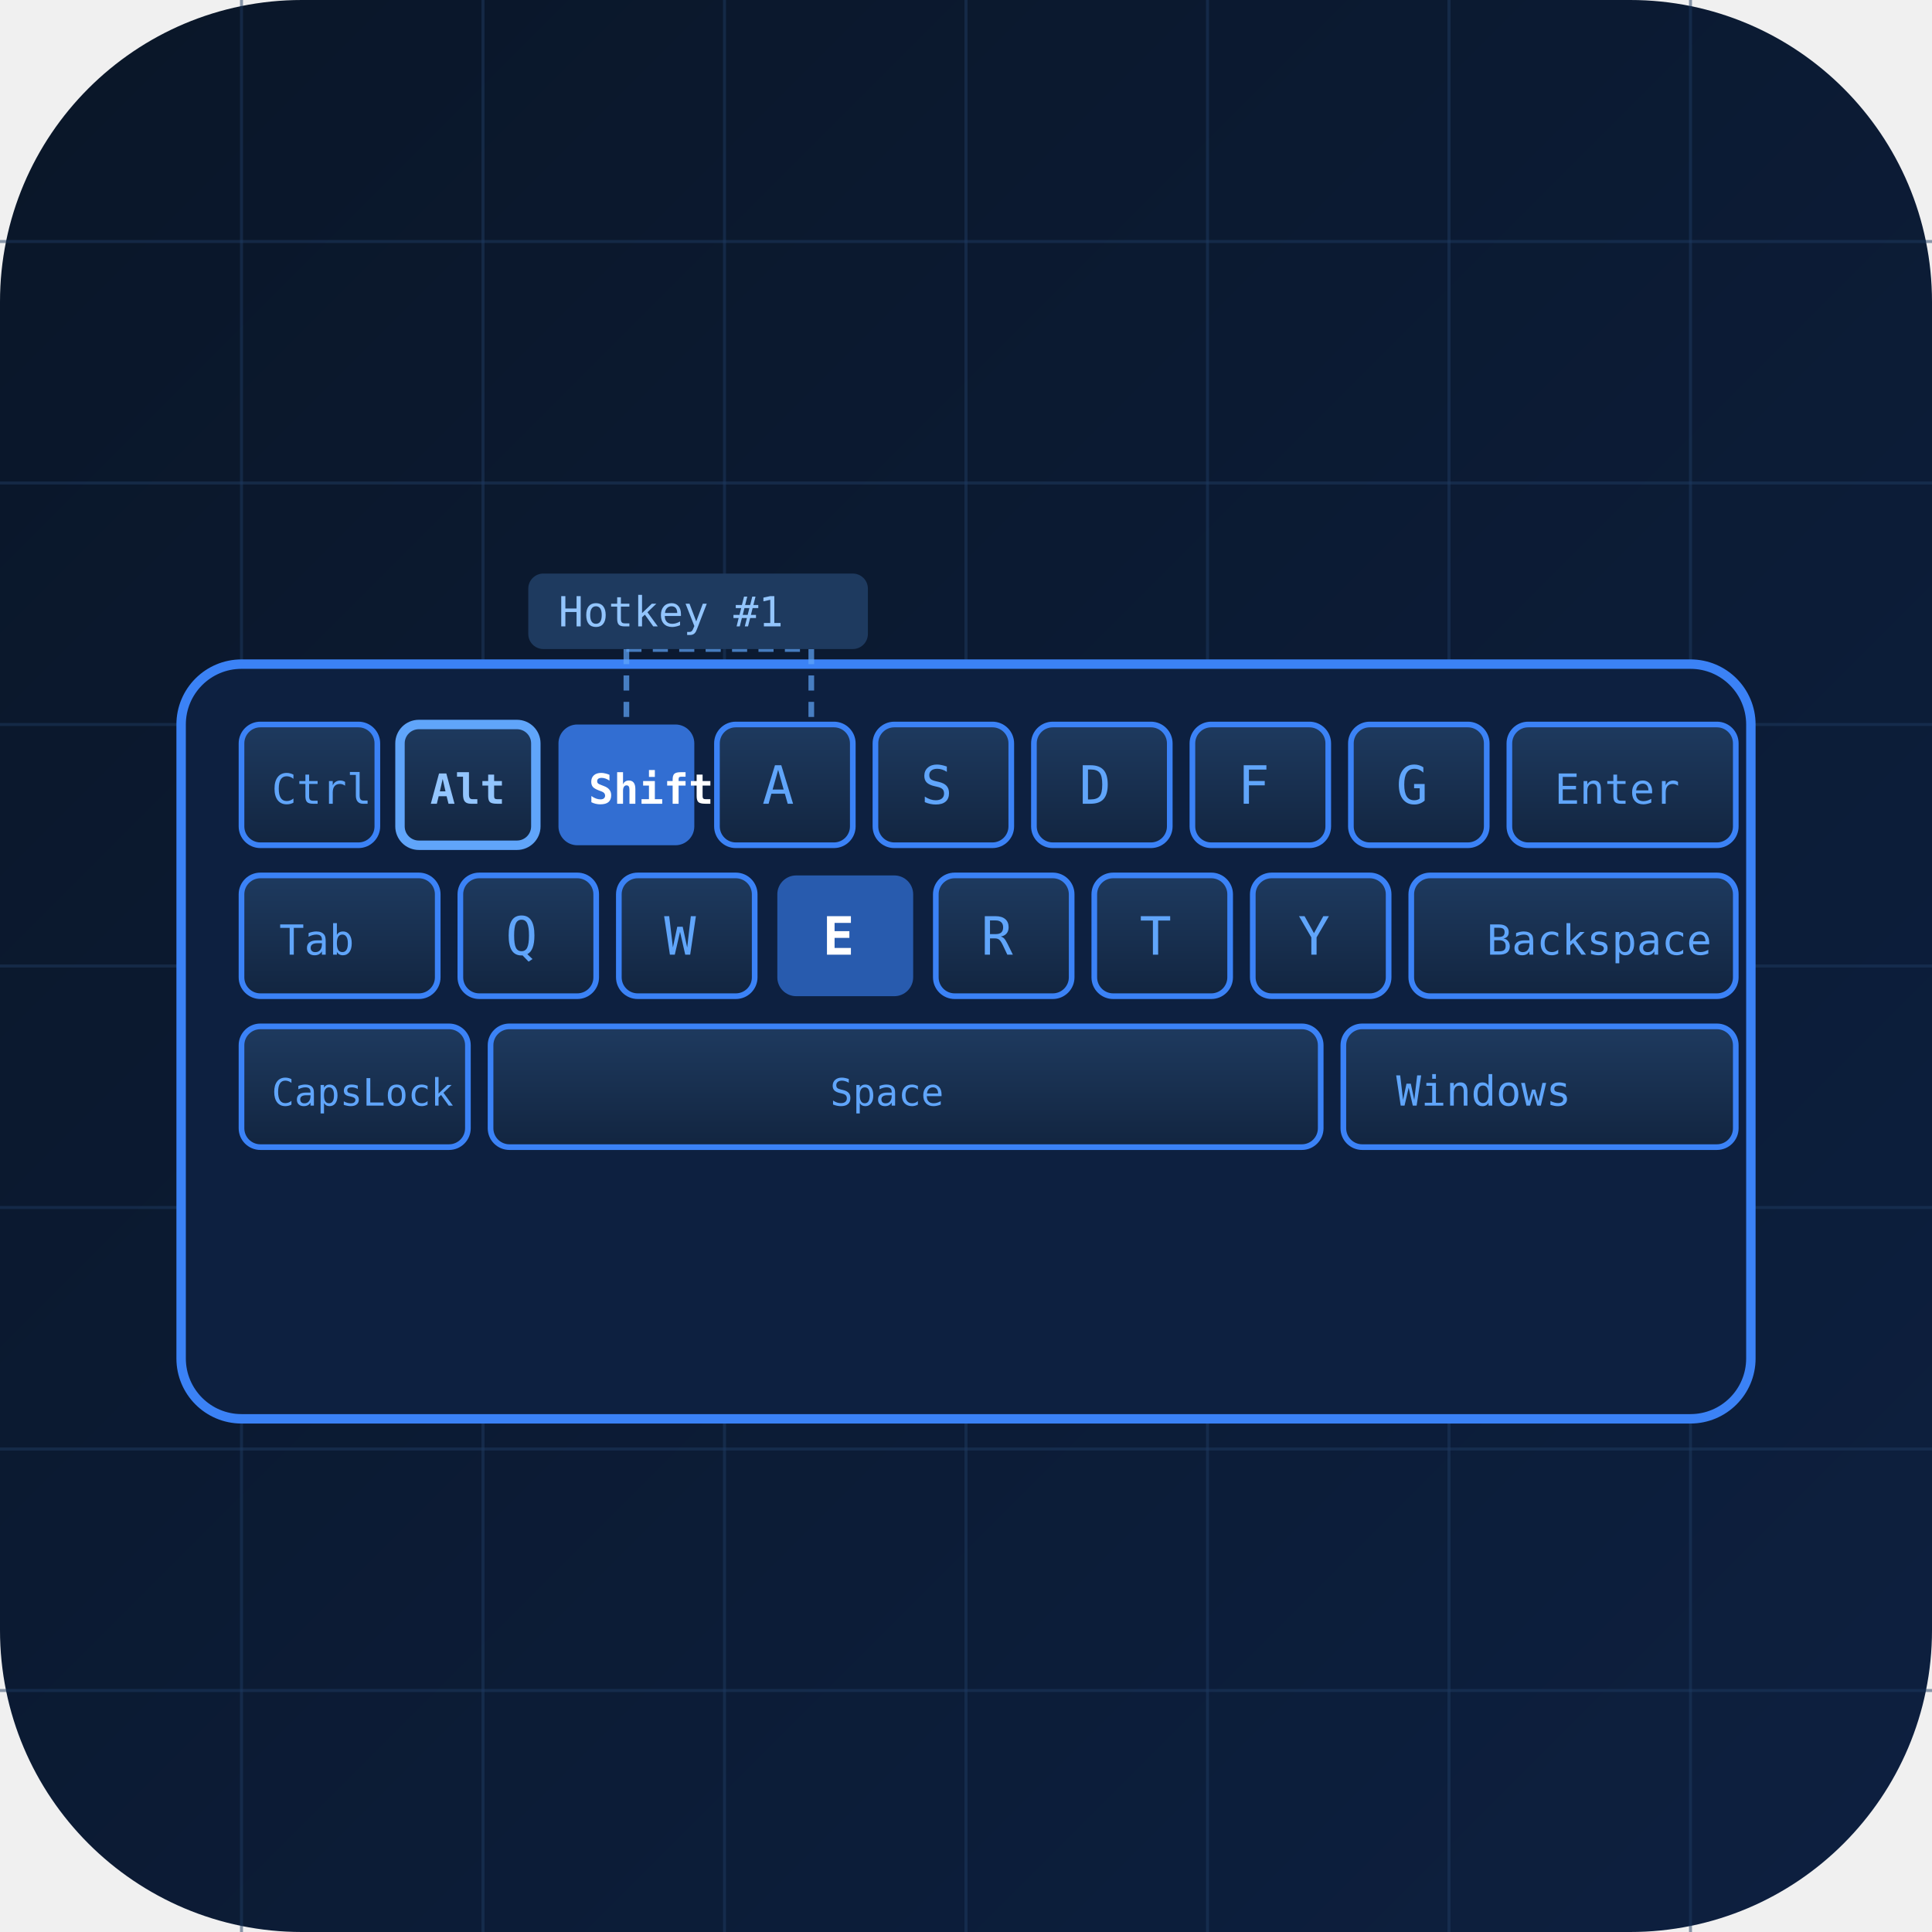
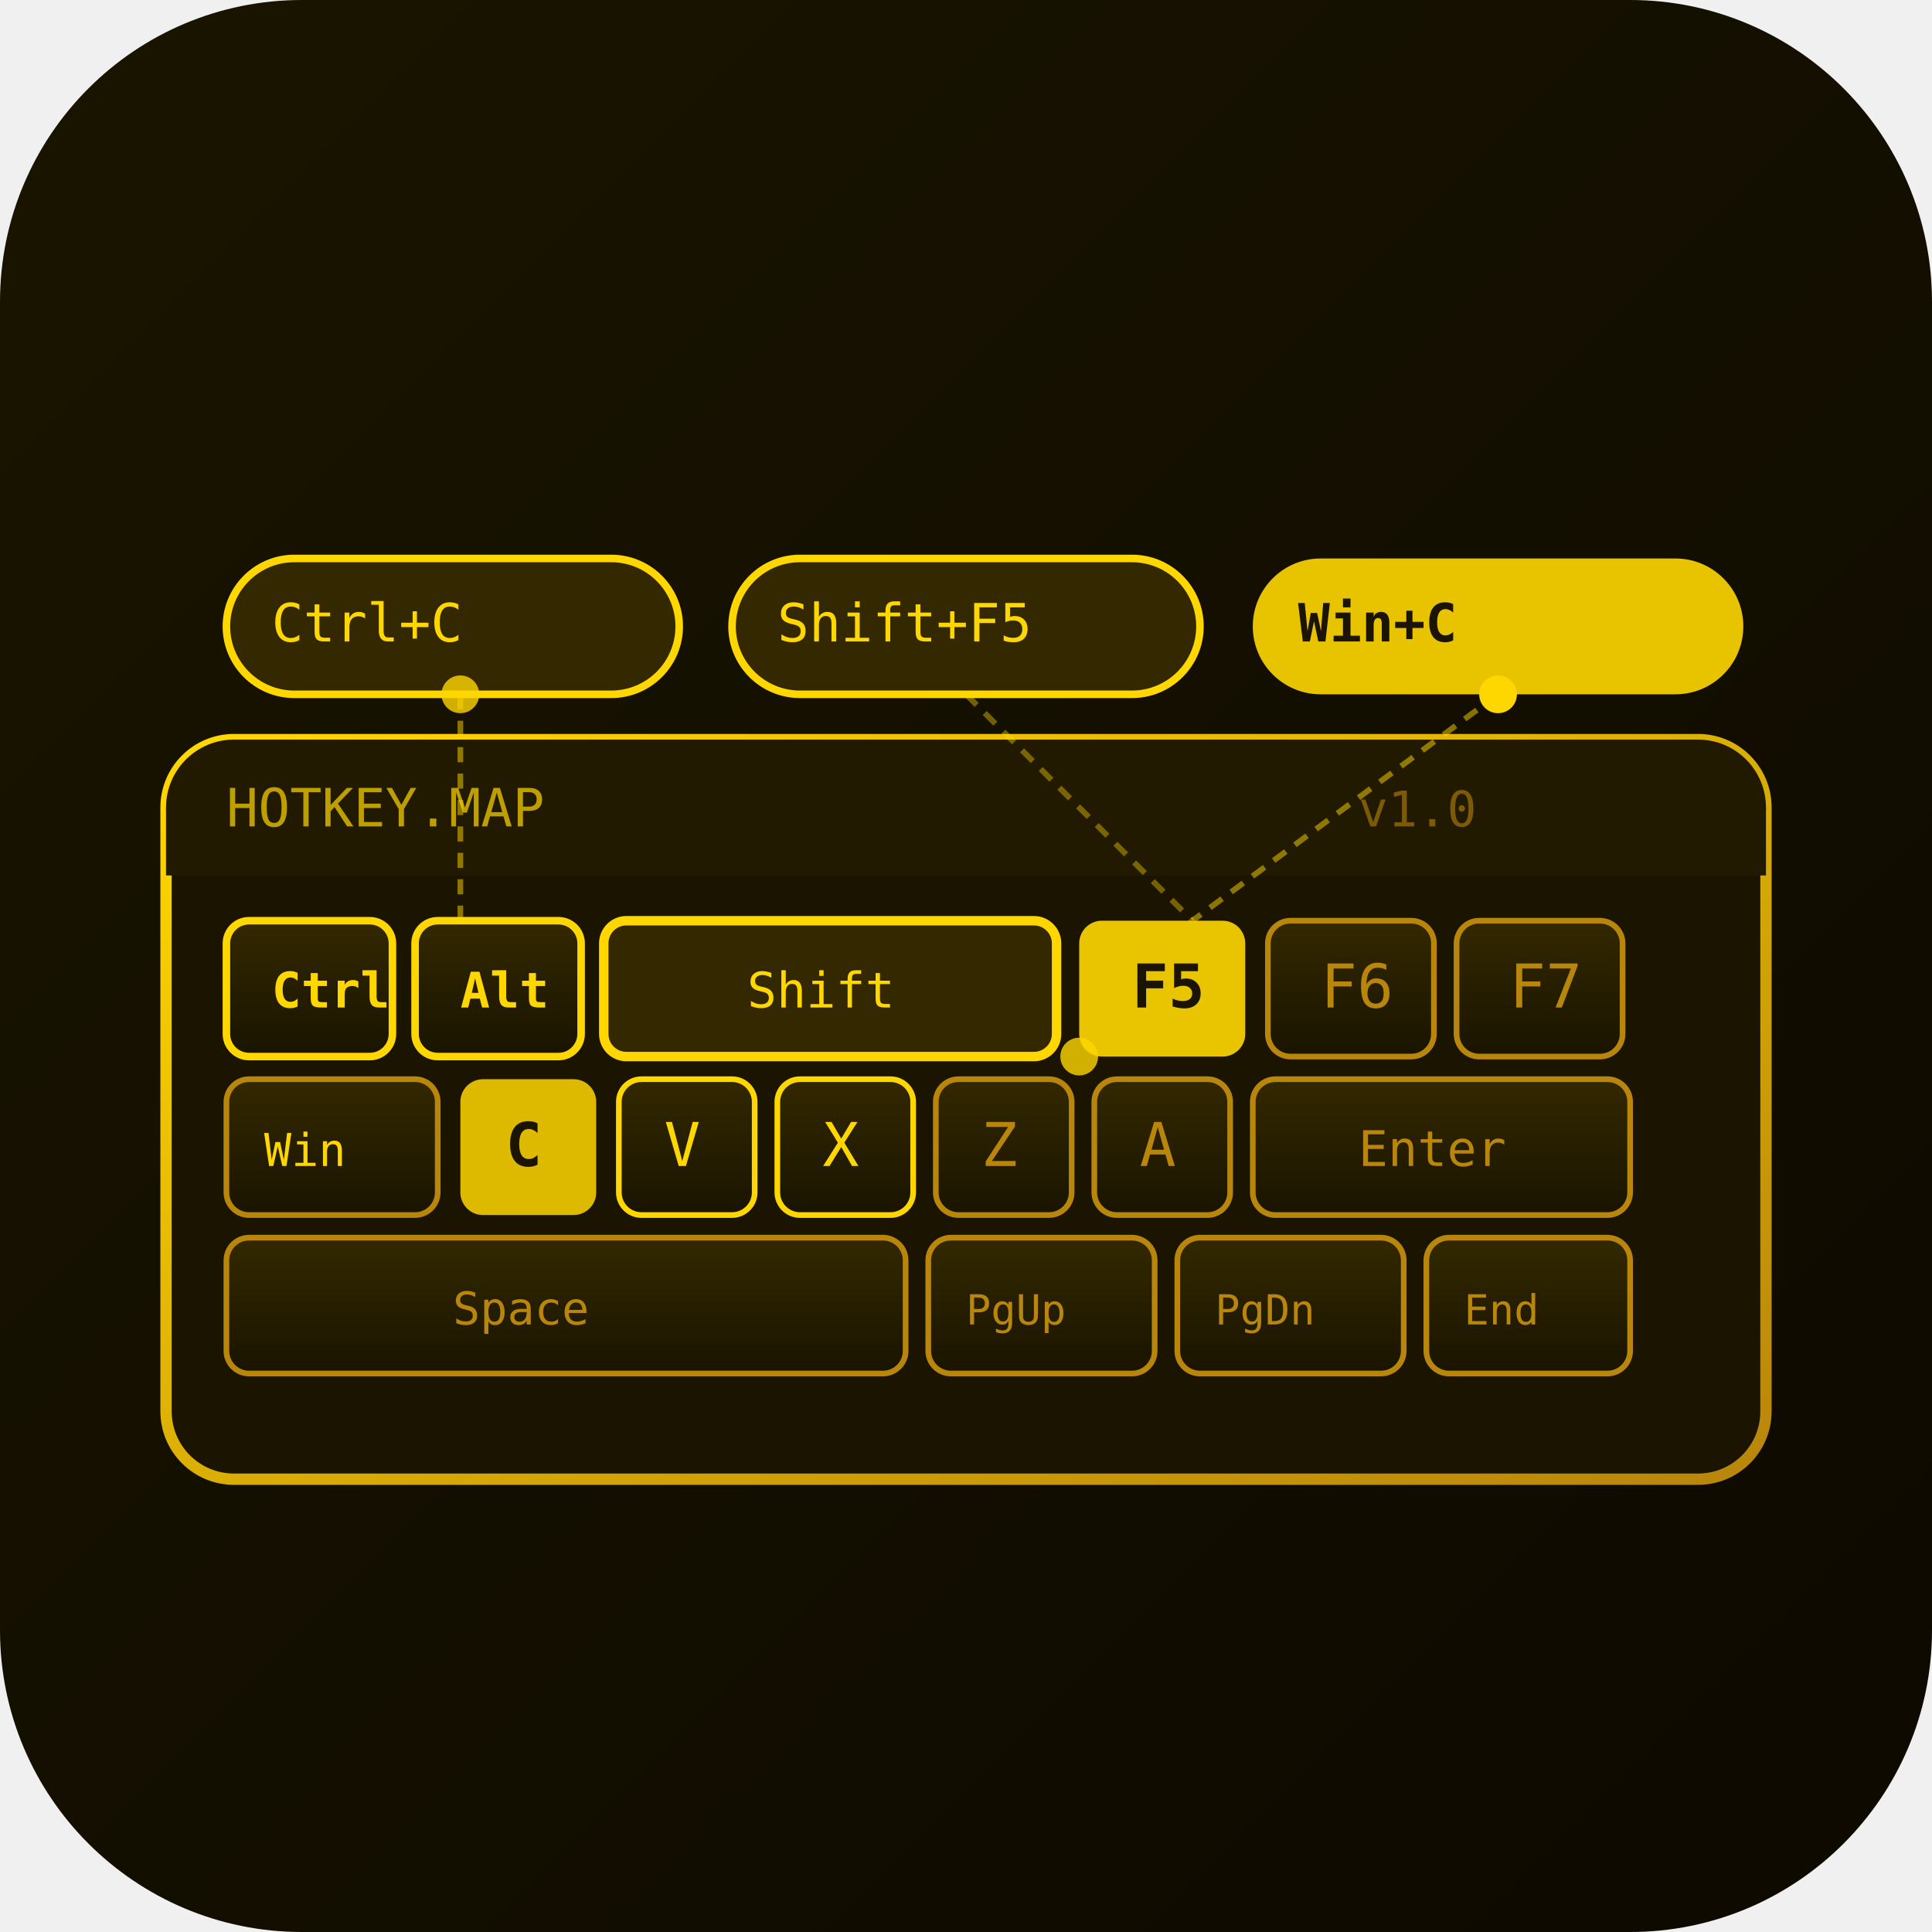
<svg xmlns="http://www.w3.org/2000/svg" viewBox="0 0 512 512">
  <defs>
    <linearGradient id="bg" x1="0" y1="0" x2="1" y2="1">
-       <stop offset="0%" stop-color="#0a1628" />
-       <stop offset="100%" stop-color="#0d2040" />
+       <stop offset="0%" stop-color="#1a1500" />
+       <stop offset="100%" stop-color="#0d0900" />
    </linearGradient>
-     <linearGradient id="key" x1="0" y1="0" x2="0" y2="1">
-       <stop offset="0%" stop-color="#1e3a5f" />
-       <stop offset="100%" stop-color="#122540" />
+     <linearGradient id="gold" x1="0" y1="0" x2="1" y2="1">
+       <stop offset="0%" stop-color="#ffd700" />
+       <stop offset="100%" stop-color="#b8860b" />
    </linearGradient>
-     <linearGradient id="accent" x1="0" y1="0" x2="1" y2="1">
-       <stop offset="0%" stop-color="#60a5fa" />
-       <stop offset="100%" stop-color="#3b82f6" />
+     <linearGradient id="keyGold" x1="0" y1="0" x2="0" y2="1">
+       <stop offset="0%" stop-color="#332800" />
+       <stop offset="100%" stop-color="#1a1400" />
    </linearGradient>
  </defs>
  <rect width="512" height="512" rx="80" fill="url(#bg)" />
-   <line x1="0" y1="64" x2="512" y2="64" stroke="#1e3a5f" stroke-width="0.8" opacity="0.5" />
-   <line x1="0" y1="128" x2="512" y2="128" stroke="#1e3a5f" stroke-width="0.8" opacity="0.5" />
-   <line x1="0" y1="192" x2="512" y2="192" stroke="#1e3a5f" stroke-width="0.8" opacity="0.5" />
-   <line x1="0" y1="256" x2="512" y2="256" stroke="#1e3a5f" stroke-width="0.8" opacity="0.5" />
-   <line x1="0" y1="320" x2="512" y2="320" stroke="#1e3a5f" stroke-width="0.8" opacity="0.5" />
-   <line x1="0" y1="384" x2="512" y2="384" stroke="#1e3a5f" stroke-width="0.8" opacity="0.5" />
-   <line x1="0" y1="448" x2="512" y2="448" stroke="#1e3a5f" stroke-width="0.8" opacity="0.5" />
-   <line x1="64" y1="0" x2="64" y2="512" stroke="#1e3a5f" stroke-width="0.8" opacity="0.5" />
-   <line x1="128" y1="0" x2="128" y2="512" stroke="#1e3a5f" stroke-width="0.8" opacity="0.5" />
-   <line x1="192" y1="0" x2="192" y2="512" stroke="#1e3a5f" stroke-width="0.8" opacity="0.5" />
-   <line x1="256" y1="0" x2="256" y2="512" stroke="#1e3a5f" stroke-width="0.8" opacity="0.5" />
-   <line x1="320" y1="0" x2="320" y2="512" stroke="#1e3a5f" stroke-width="0.8" opacity="0.5" />
-   <line x1="384" y1="0" x2="384" y2="512" stroke="#1e3a5f" stroke-width="0.8" opacity="0.5" />
-   <line x1="448" y1="0" x2="448" y2="512" stroke="#1e3a5f" stroke-width="0.8" opacity="0.5" />
-   <rect x="48" y="176" width="416" height="200" rx="16" fill="#0d2040" stroke="#3b82f6" stroke-width="2.5" />
-   <rect x="64" y="192" width="36" height="32" rx="5" fill="url(#key)" stroke="#3b82f6" stroke-width="1.5" />
-   <text x="72" y="213" font-family="monospace" font-size="11" fill="#60a5fa">Ctrl</text>
-   <rect x="106" y="192" width="36" height="32" rx="5" fill="url(#key)" stroke="#60a5fa" stroke-width="2.5" />
-   <text x="114" y="213" font-family="monospace" font-size="11" fill="#93c5fd" font-weight="bold">Alt</text>
-   <rect x="148" y="192" width="36" height="32" rx="5" fill="#3b82f6" opacity="0.8" />
-   <text x="156" y="213" font-family="monospace" font-size="11" fill="white" font-weight="bold">Shift</text>
-   <rect x="190" y="192" width="36" height="32" rx="5" fill="url(#key)" stroke="#3b82f6" stroke-width="1.5" />
-   <text x="202" y="213" font-family="monospace" font-size="14" fill="#60a5fa">A</text>
-   <rect x="232" y="192" width="36" height="32" rx="5" fill="url(#key)" stroke="#3b82f6" stroke-width="1.5" />
-   <text x="244" y="213" font-family="monospace" font-size="14" fill="#60a5fa">S</text>
-   <rect x="274" y="192" width="36" height="32" rx="5" fill="url(#key)" stroke="#3b82f6" stroke-width="1.5" />
-   <text x="286" y="213" font-family="monospace" font-size="14" fill="#60a5fa">D</text>
-   <rect x="316" y="192" width="36" height="32" rx="5" fill="url(#key)" stroke="#3b82f6" stroke-width="1.5" />
-   <text x="328" y="213" font-family="monospace" font-size="14" fill="#60a5fa">F</text>
-   <rect x="358" y="192" width="36" height="32" rx="5" fill="url(#key)" stroke="#3b82f6" stroke-width="1.5" />
-   <text x="370" y="213" font-family="monospace" font-size="14" fill="#60a5fa">G</text>
-   <rect x="400" y="192" width="60" height="32" rx="5" fill="url(#key)" stroke="#3b82f6" stroke-width="1.5" />
-   <text x="412" y="213" font-family="monospace" font-size="11" fill="#60a5fa">Enter</text>
-   <rect x="64" y="232" width="52" height="32" rx="5" fill="url(#key)" stroke="#3b82f6" stroke-width="1.5" />
-   <text x="74" y="253" font-family="monospace" font-size="11" fill="#60a5fa">Tab</text>
-   <rect x="122" y="232" width="36" height="32" rx="5" fill="url(#key)" stroke="#3b82f6" stroke-width="1.5" />
-   <text x="134" y="253" font-family="monospace" font-size="14" fill="#60a5fa">Q</text>
-   <rect x="164" y="232" width="36" height="32" rx="5" fill="url(#key)" stroke="#3b82f6" stroke-width="1.5" />
-   <text x="176" y="253" font-family="monospace" font-size="14" fill="#60a5fa">W</text>
-   <rect x="206" y="232" width="36" height="32" rx="5" fill="#3b82f6" opacity="0.6" />
-   <text x="218" y="253" font-family="monospace" font-size="14" fill="white" font-weight="bold">E</text>
-   <rect x="248" y="232" width="36" height="32" rx="5" fill="url(#key)" stroke="#3b82f6" stroke-width="1.5" />
-   <text x="260" y="253" font-family="monospace" font-size="14" fill="#60a5fa">R</text>
-   <rect x="290" y="232" width="36" height="32" rx="5" fill="url(#key)" stroke="#3b82f6" stroke-width="1.5" />
-   <text x="302" y="253" font-family="monospace" font-size="14" fill="#60a5fa">T</text>
-   <rect x="332" y="232" width="36" height="32" rx="5" fill="url(#key)" stroke="#3b82f6" stroke-width="1.5" />
-   <text x="344" y="253" font-family="monospace" font-size="14" fill="#60a5fa">Y</text>
-   <rect x="374" y="232" width="86" height="32" rx="5" fill="url(#key)" stroke="#3b82f6" stroke-width="1.5" />
-   <text x="394" y="253" font-family="monospace" font-size="11" fill="#60a5fa">Backspace</text>
-   <rect x="64" y="272" width="60" height="32" rx="5" fill="url(#key)" stroke="#3b82f6" stroke-width="1.5" />
-   <text x="72" y="293" font-family="monospace" font-size="10" fill="#60a5fa">CapsLock</text>
-   <rect x="130" y="272" width="220" height="32" rx="5" fill="url(#key)" stroke="#3b82f6" stroke-width="1.5" />
-   <text x="220" y="293" font-family="monospace" font-size="10" fill="#60a5fa">Space</text>
-   <rect x="356" y="272" width="104" height="32" rx="5" fill="url(#key)" stroke="#3b82f6" stroke-width="1.5" />
-   <text x="370" y="293" font-family="monospace" font-size="11" fill="#60a5fa">Windows</text>
-   <line x1="166" y1="172" x2="166" y2="192" stroke="#60a5fa" stroke-width="1.5" stroke-dasharray="4,3" opacity="0.7" />
-   <line x1="166" y1="172" x2="215" y2="172" stroke="#60a5fa" stroke-width="1.5" stroke-dasharray="4,3" opacity="0.7" />
-   <line x1="215" y1="172" x2="215" y2="192" stroke="#60a5fa" stroke-width="1.5" stroke-dasharray="4,3" opacity="0.7" />
-   <rect x="140" y="152" width="90" height="20" rx="4" fill="#1e3a5f" />
-   <text x="148" y="166" font-family="monospace" font-size="11" fill="#93c5fd">Hotkey #1</text>
+   <rect x="44" y="196" width="424" height="196" rx="18" fill="#1a1400" stroke="url(#gold)" stroke-width="3" />
+   <rect x="44" y="196" width="424" height="36" rx="18" fill="#221a00" />
+   <rect x="44" y="214" width="424" height="18" fill="#221a00" />
+   <text x="60" y="219" font-family="monospace" font-size="14" fill="#ffd700" opacity="0.7">HOTKEY.MAP</text>
+   <text x="360" y="219" font-family="monospace" font-size="13" fill="#b8860b" opacity="0.6">v1.0</text>
+   <rect x="60" y="244" width="44" height="36" rx="6" fill="url(#keyGold)" stroke="#ffd700" stroke-width="2" />
+   <text x="72" y="267" font-family="monospace" font-size="13" fill="#ffd700" font-weight="bold">Ctrl</text>
+   <rect x="110" y="244" width="44" height="36" rx="6" fill="url(#keyGold)" stroke="#ffd700" stroke-width="2" />
+   <text x="122" y="267" font-family="monospace" font-size="13" fill="#ffd700" font-weight="bold">Alt</text>
+   <rect x="160" y="244" width="120" height="36" rx="6" fill="#332800" stroke="#ffd700" stroke-width="2.5" />
+   <text x="198" y="267" font-family="monospace" font-size="13" fill="#ffd700">Shift</text>
+   <rect x="286" y="244" width="44" height="36" rx="6" fill="#ffd700" opacity="0.9" />
+   <text x="300" y="267" font-family="monospace" font-size="16" fill="#1a1400" font-weight="bold">F5</text>
+   <rect x="336" y="244" width="44" height="36" rx="6" fill="url(#keyGold)" stroke="#b8860b" stroke-width="1.5" />
+   <text x="350" y="267" font-family="monospace" font-size="16" fill="#b8860b">F6</text>
+   <rect x="386" y="244" width="44" height="36" rx="6" fill="url(#keyGold)" stroke="#b8860b" stroke-width="1.5" />
+   <text x="400" y="267" font-family="monospace" font-size="16" fill="#b8860b">F7</text>
+   <rect x="60" y="286" width="56" height="36" rx="6" fill="url(#keyGold)" stroke="#b8860b" stroke-width="1.5" />
+   <text x="70" y="309" font-family="monospace" font-size="12" fill="#ffd700">Win</text>
+   <rect x="122" y="286" width="36" height="36" rx="6" fill="#ffd700" opacity="0.85" />
+   <text x="134" y="309" font-family="monospace" font-size="16" fill="#1a1400" font-weight="bold">C</text>
+   <rect x="164" y="286" width="36" height="36" rx="6" fill="url(#keyGold)" stroke="#ffd700" stroke-width="1.5" />
+   <text x="176" y="309" font-family="monospace" font-size="16" fill="#ffd700">V</text>
+   <rect x="206" y="286" width="36" height="36" rx="6" fill="url(#keyGold)" stroke="#ffd700" stroke-width="1.5" />
+   <text x="218" y="309" font-family="monospace" font-size="16" fill="#ffd700">X</text>
+   <rect x="248" y="286" width="36" height="36" rx="6" fill="url(#keyGold)" stroke="#b8860b" stroke-width="1.5" />
+   <text x="260" y="309" font-family="monospace" font-size="16" fill="#b8860b">Z</text>
+   <rect x="290" y="286" width="36" height="36" rx="6" fill="url(#keyGold)" stroke="#b8860b" stroke-width="1.5" />
+   <text x="302" y="309" font-family="monospace" font-size="16" fill="#b8860b">A</text>
+   <rect x="332" y="286" width="100" height="36" rx="6" fill="url(#keyGold)" stroke="#b8860b" stroke-width="1.5" />
+   <text x="360" y="309" font-family="monospace" font-size="13" fill="#b8860b">Enter</text>
+   <rect x="60" y="328" width="180" height="36" rx="6" fill="url(#keyGold)" stroke="#b8860b" stroke-width="1.5" />
+   <text x="120" y="351" font-family="monospace" font-size="12" fill="#b8860b">Space</text>
+   <rect x="246" y="328" width="60" height="36" rx="6" fill="url(#keyGold)" stroke="#b8860b" stroke-width="1.5" />
+   <text x="256" y="351" font-family="monospace" font-size="11" fill="#b8860b">PgUp</text>
+   <rect x="312" y="328" width="60" height="36" rx="6" fill="url(#keyGold)" stroke="#b8860b" stroke-width="1.5" />
+   <text x="322" y="351" font-family="monospace" font-size="11" fill="#b8860b">PgDn</text>
+   <rect x="378" y="328" width="54" height="36" rx="6" fill="url(#keyGold)" stroke="#b8860b" stroke-width="1.5" />
+   <text x="388" y="351" font-family="monospace" font-size="11" fill="#b8860b">End</text>
+   <rect x="60" y="148" width="120" height="36" rx="18" fill="#332800" stroke="#ffd700" stroke-width="2" />
+   <text x="72" y="170" font-family="monospace" font-size="14" fill="#ffd700">Ctrl+C</text>
+   <rect x="194" y="148" width="124" height="36" rx="18" fill="#332800" stroke="#ffd700" stroke-width="2" />
+   <text x="206" y="170" font-family="monospace" font-size="14" fill="#ffd700">Shift+F5</text>
+   <rect x="332" y="148" width="130" height="36" rx="18" fill="#ffd700" opacity="0.9" />
+   <text x="344" y="170" font-family="monospace" font-size="14" fill="#1a1400" font-weight="bold">Win+C</text>
+   <circle cx="122" cy="184" r="5" fill="#ffd700" opacity="0.8" />
+   <line x1="122" y1="184" x2="122" y2="244" stroke="#ffd700" stroke-width="1.5" stroke-dasharray="4,3" opacity="0.5" />
+   <circle cx="286" cy="280" r="5" fill="#ffd700" opacity="0.8" />
+   <line x1="256" y1="184" x2="316" y2="244" stroke="#ffd700" stroke-width="1.5" stroke-dasharray="4,3" opacity="0.4" />
+   <circle cx="397" cy="184" r="5" fill="#ffd700" />
+   <line x1="397" y1="184" x2="316" y2="244" stroke="#ffd700" stroke-width="1.5" stroke-dasharray="4,3" opacity="0.5" />
</svg>
